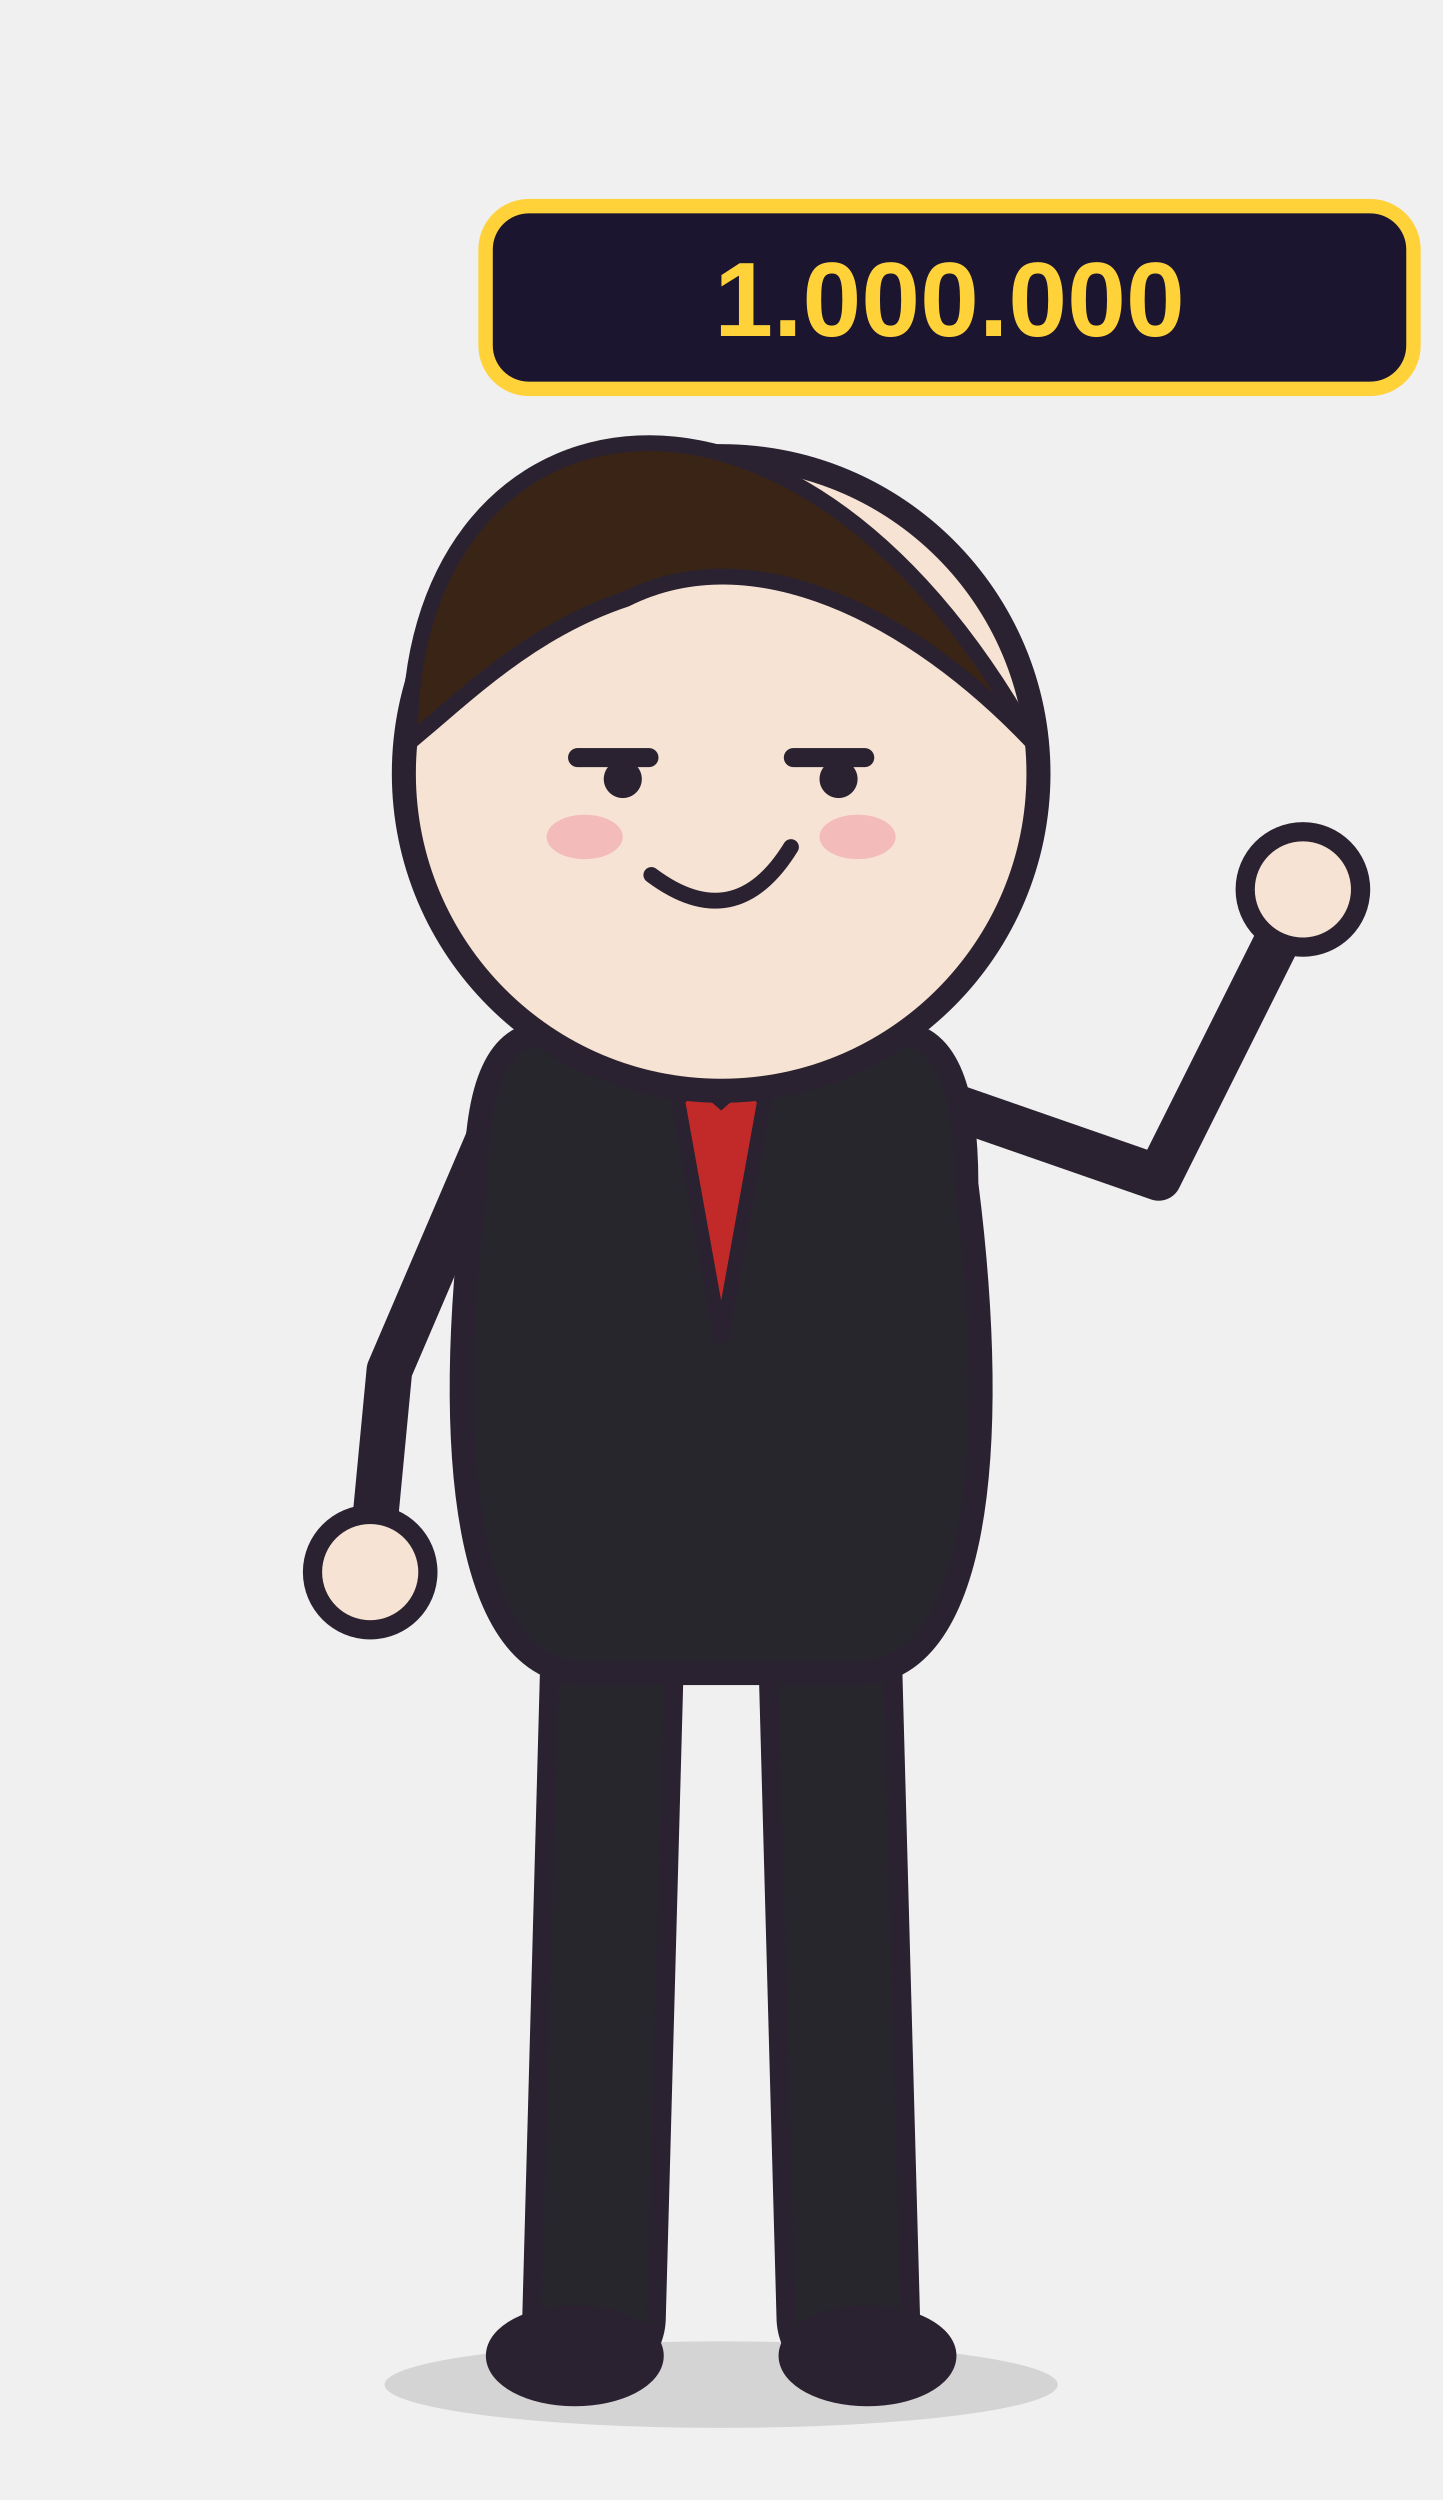
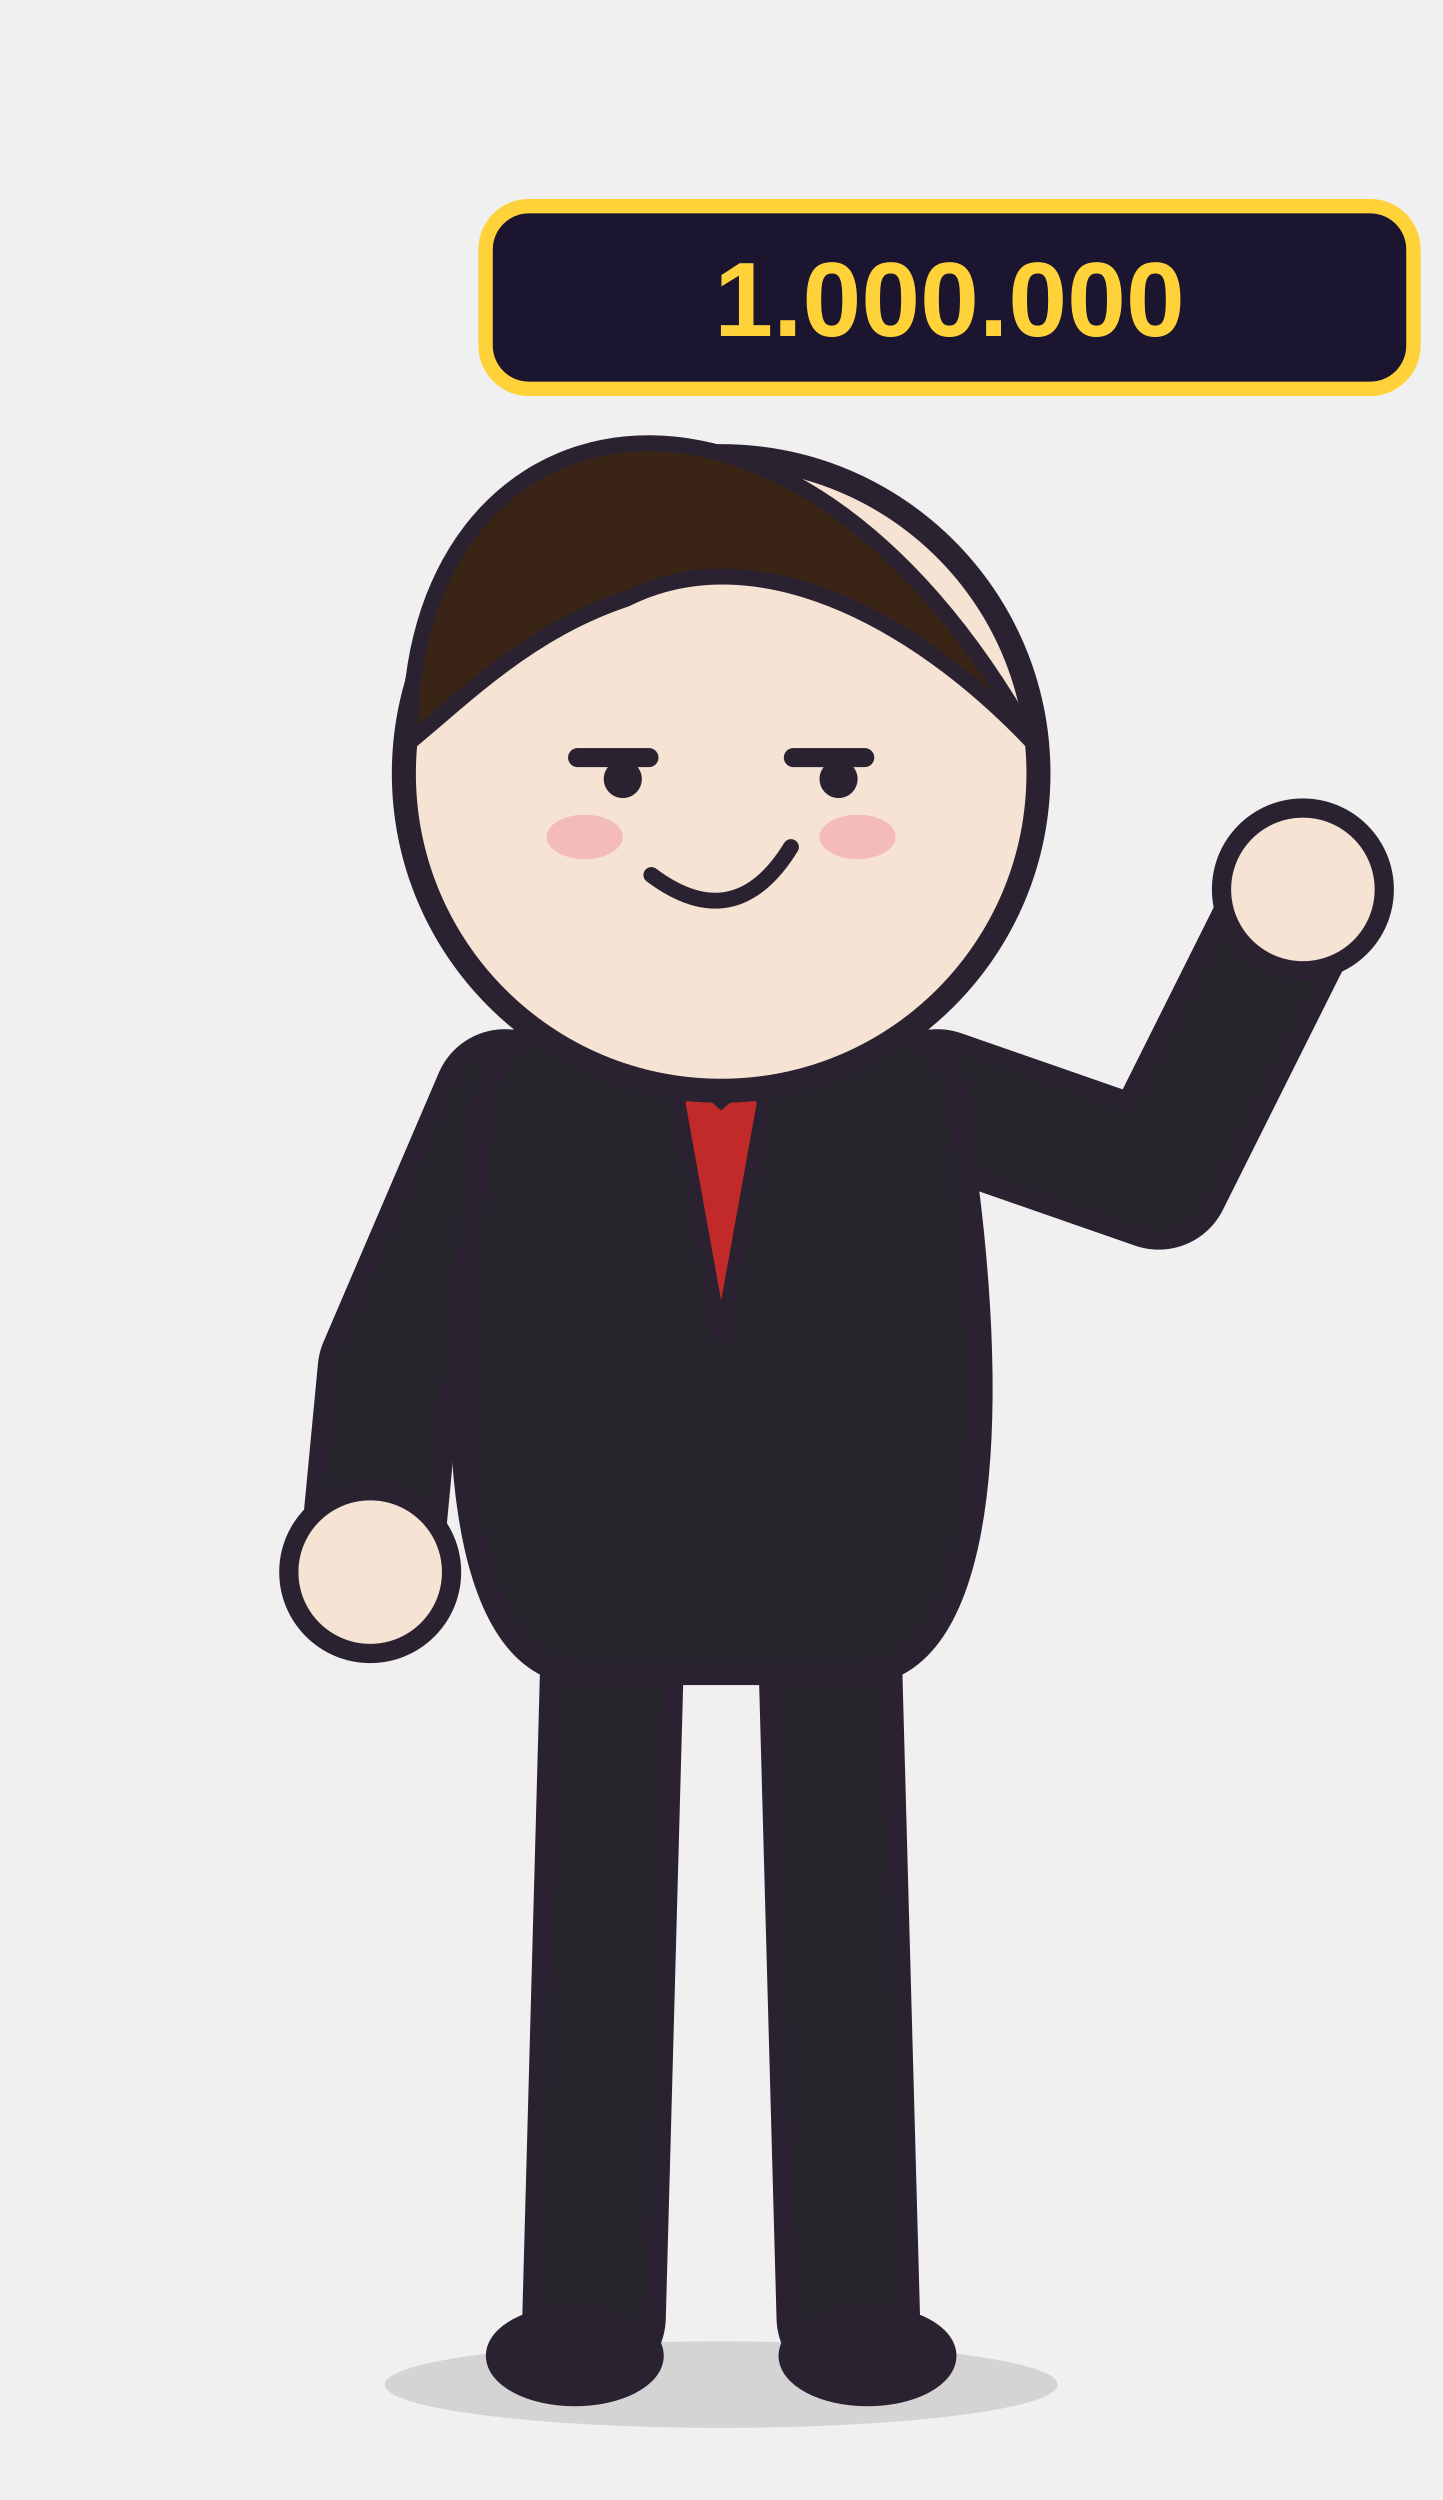
<svg xmlns="http://www.w3.org/2000/svg" viewBox="0 0 300 520" width="300" height="520">
  <ellipse cx="150" cy="496" rx="70" ry="9" fill="#000" opacity="0.12" />
-   <path d="M127.56 336 L123.56 482 M172.44 336 L176.44 482" stroke="#2a2230" stroke-width="29.85" stroke-linecap="round" />
-   <path d="M127.56 336 L123.56 482 M172.44 336 L176.44 482" stroke="#26262c" stroke-width="21.85" stroke-linecap="round" />
+   <path d="M127.56 336 L123.56 482 M172.44 336 L176.44 482" stroke="#2a2230" stroke-width="29.85" stroke-linecap="round" stroke-linejoin="round" fill="none" />
+   <path d="M127.56 336 L123.56 482 M172.44 336 L176.44 482" stroke="#26262c" stroke-width="21.85" stroke-linecap="round" stroke-linejoin="round" fill="none" />
  <ellipse cx="119.56" cy="490" rx="17" ry="9" fill="#2a2230" stroke="#2a2230" stroke-width="3" />
  <ellipse cx="180.44" cy="490" rx="17" ry="9" fill="#2a2230" stroke="#2a2230" stroke-width="3" />
-   <path d="M105 229 L81 285 L77 327" stroke="#2a2230" stroke-width="9.5" stroke-linecap="round" stroke-linejoin="round" fill="none" />
-   <path d="M195 229 L241 245 L271 185" stroke="#2a2230" stroke-width="9.5" stroke-linecap="round" stroke-linejoin="round" fill="none" />
-   <circle cx="77" cy="327" r="12" fill="#f6e3d3" stroke="#2a2230" stroke-width="4" />
-   <circle cx="271" cy="185" r="12" fill="#f6e3d3" stroke="#2a2230" stroke-width="4" />
+   <path d="M105 229 L81 285 L77 327" stroke="#2a2230" stroke-width="29.85" stroke-linecap="round" stroke-linejoin="round" fill="none" />
+   <path d="M105 229 L81 285 L77 327" stroke="#26262c" stroke-width="21.85" stroke-linecap="round" stroke-linejoin="round" fill="none" />
+   <path d="M195 229 L241 245 L271 185" stroke="#2a2230" stroke-width="29.85" stroke-linecap="round" stroke-linejoin="round" fill="none" />
+   <path d="M195 229 L241 245 L271 185" stroke="#26262c" stroke-width="21.85" stroke-linecap="round" stroke-linejoin="round" fill="none" />
+   <circle cx="77" cy="327" r="16.925" fill="#f6e3d3" stroke="#2a2230" stroke-width="4" />
+   <circle cx="271" cy="185" r="16.925" fill="#f6e3d3" stroke="#2a2230" stroke-width="4" />
  <path d="M113.28 215 Q99 215 99 246.25 C91.86 302.5 96.96 348 121.44 348 H178.56 C203.04 348 208.14 302.5 201 246.25 Q201 215 186.72 215 z" fill="#26262c" stroke="#2a2230" stroke-width="5" />
  <path d="M150 217 l-9 12 l9 50 l9 -50 z" fill="#c22a2a" stroke="#2a2230" stroke-width="3" />
  <path d="M134 215 l16 14 l16 -14" fill="#fff" stroke="#2a2230" stroke-width="3" />
  <circle cx="150" cy="160.88" r="66" fill="#f6e3d3" stroke="#2a2230" stroke-width="5" />
  <path d="M85.32 154.28 C84 81.68, 163.2 61.88, 214.68 154.28 C189.6 127.88, 156.6 111.38, 130.2 124.58 C110.4 131.18, 97.2 144.38, 85.32 154.28 z" fill="#3a2416" stroke="#2a2230" stroke-width="3.3" />
  <path d="M120.135 157.58 h14.85 M165.015 157.58 h14.85" stroke="#2a2230" stroke-width="3.96" stroke-linecap="round" />
  <circle cx="129.54" cy="162.035" r="3.96" fill="#2a2230" />
  <circle cx="174.42" cy="162.035" r="3.96" fill="#2a2230" />
  <path d="M135.48 182 q17.424 13.068 29.04 -5.808" stroke="#2a2230" stroke-width="3.3" fill="none" stroke-linecap="round" />
  <ellipse cx="121.62" cy="174.08" rx="7.92" ry="4.62" fill="#f2a0a8" opacity="0.6" />
  <ellipse cx="178.38" cy="174.08" rx="7.92" ry="4.62" fill="#f2a0a8" opacity="0.6" />
  <rect x="101" y="42.88" width="193" height="38" rx="9" fill="#1b1530" stroke="#ffd23a" stroke-width="3" />
  <text x="197.5" y="69.88" text-anchor="middle" font-family="Arial Black, Arial, sans-serif" font-weight="900" font-size="22" fill="#ffd23a">1.000.000</text>
</svg>
